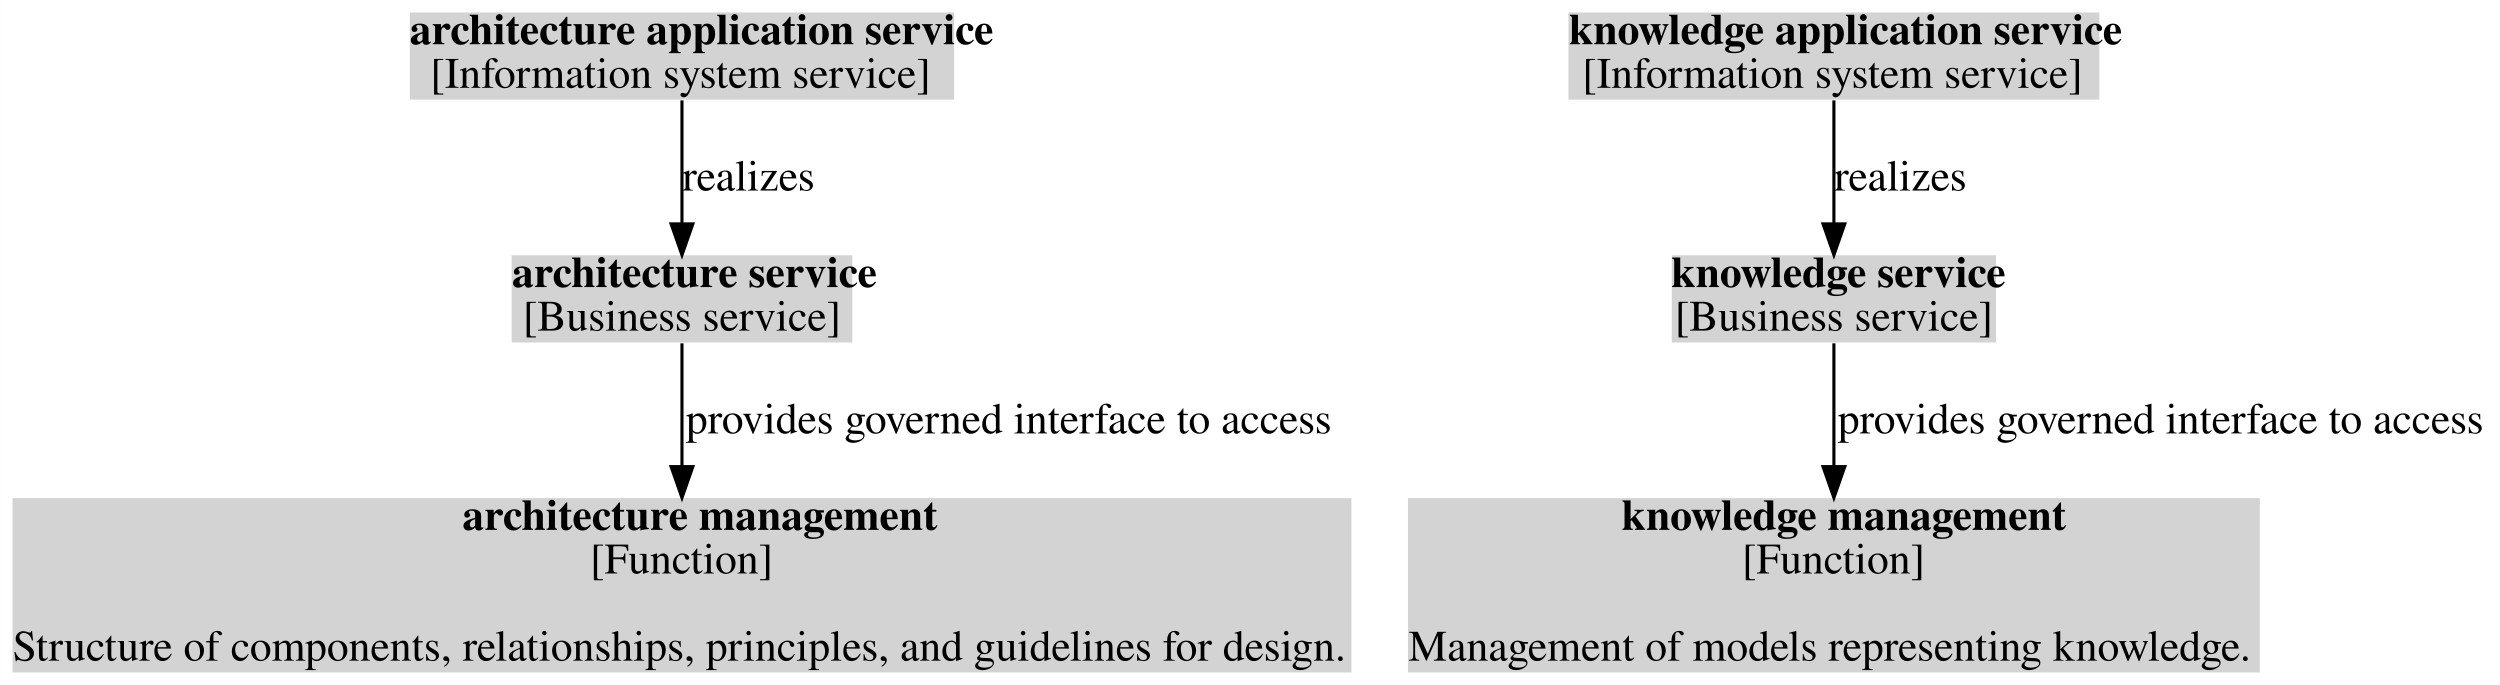
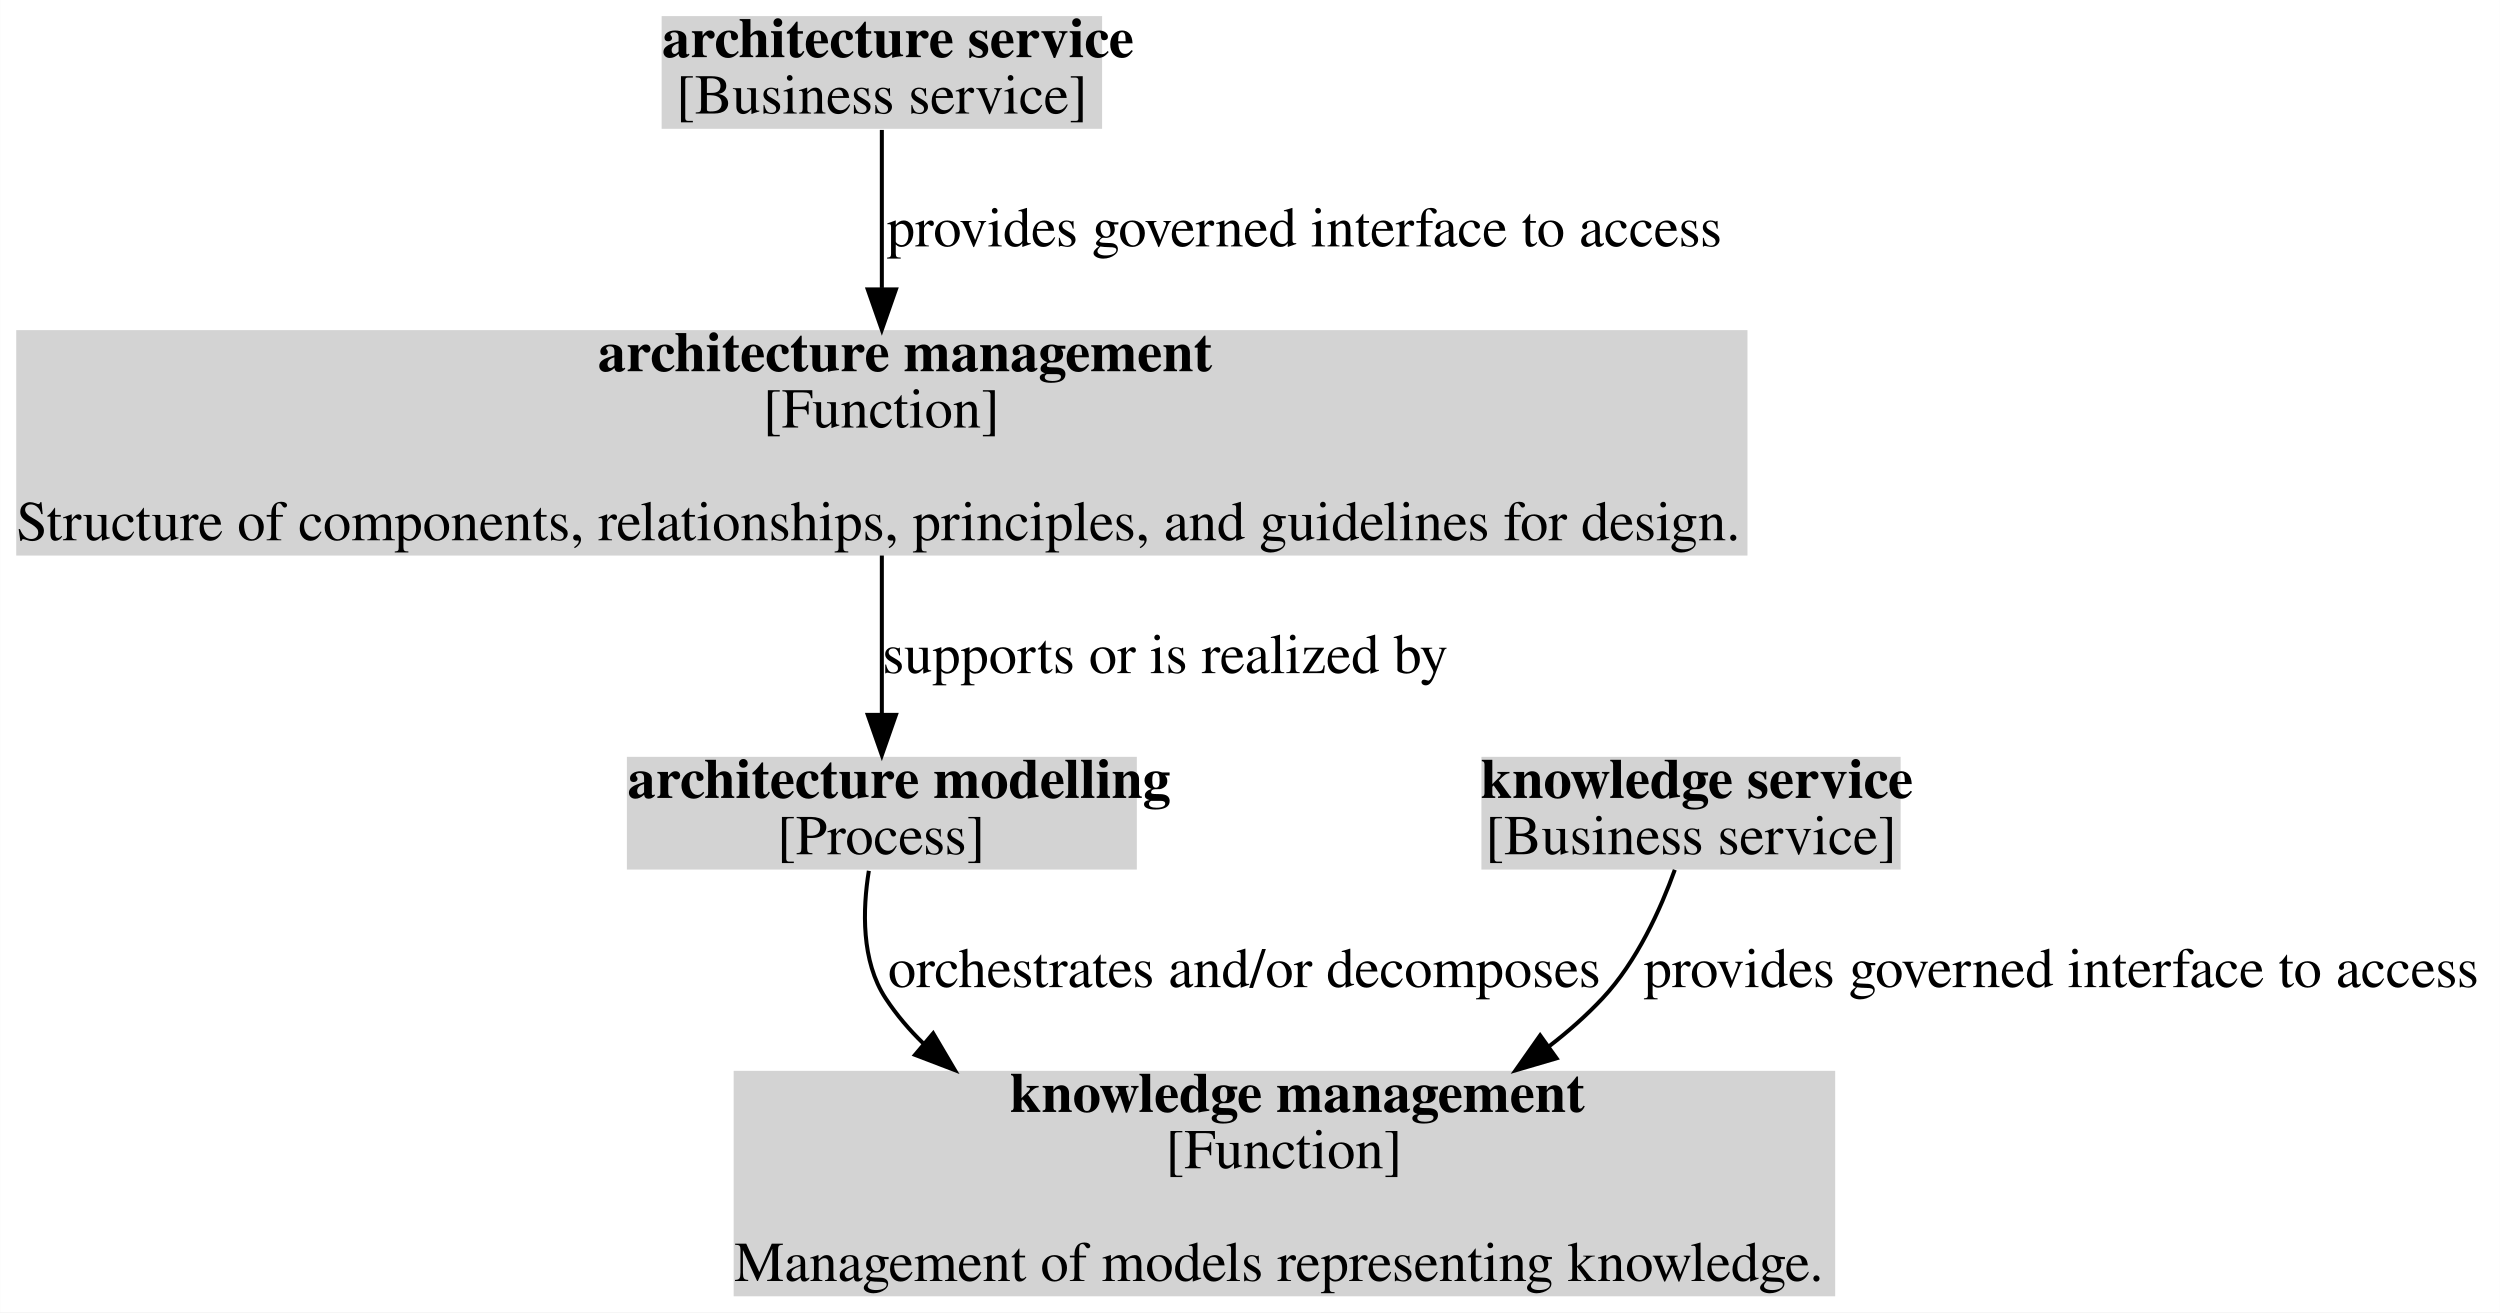
- <svg xmlns="http://www.w3.org/2000/svg" width="803pt" height="220pt" viewBox="0.00 0.00 802.92 220.00">
-   <g id="graph0" class="graph" transform="scale(1 1) rotate(0) translate(4 216)">
-     <polygon fill="white" stroke="transparent" points="-4,4 -4,-216 798.92,-216 798.92,4 -4,4" />
+ <svg xmlns="http://www.w3.org/2000/svg" width="621pt" height="326pt" viewBox="0.00 0.00 620.92 326.00">
+   <g id="graph0" class="graph" transform="scale(1 1) rotate(0) translate(4 322)">
+     <polygon fill="white" stroke="transparent" points="-4,4 -4,-322 616.92,-322 616.92,4 -4,4" />
    <g id="node1" class="node">
-       <polygon fill="lightgrey" stroke="transparent" points="302.42,-212 127.61,-212 127.61,-184 302.42,-184 302.42,-212" />
-       <text text-anchor="start" x="127.56" y="-201.8" font-family="Times,serif" font-weight="bold" font-size="14.00">architecture application service</text>
-       <text text-anchor="start" x="134.15" y="-187.8" font-family="Times,serif" font-size="14.00">[Information system service]</text>
+       <polygon fill="lightgrey" stroke="transparent" points="269.72,-318 160.31,-318 160.31,-290 269.72,-290 269.72,-318" />
+       <text text-anchor="start" x="160.41" y="-307.8" font-family="Times,serif" font-weight="bold" font-size="14.00">architecture service</text>
+       <text text-anchor="start" x="163.88" y="-293.8" font-family="Times,serif" font-size="14.00">[Business service]</text>
    </g>
    <g id="node2" class="node">
-       <polygon fill="lightgrey" stroke="transparent" points="269.72,-134 160.31,-134 160.31,-106 269.72,-106 269.72,-134" />
-       <text text-anchor="start" x="160.41" y="-123.8" font-family="Times,serif" font-weight="bold" font-size="14.00">architecture service</text>
-       <text text-anchor="start" x="163.88" y="-109.8" font-family="Times,serif" font-size="14.00">[Business service]</text>
+       <polygon fill="lightgrey" stroke="transparent" points="430.03,-240 -0.01,-240 -0.01,-184 430.03,-184 430.03,-240" />
+       <text text-anchor="start" x="144.47" y="-229.8" font-family="Times,serif" font-weight="bold" font-size="14.00">architecture management</text>
+       <text text-anchor="start" x="185.46" y="-215.8" font-family="Times,serif" font-size="14.00">[Function]</text>
+       <text text-anchor="start" x="0" y="-187.8" font-family="Times,serif" font-size="14.00">Structure of components, relationships, principles, and guidelines for design.</text>
+     </g>
+     <g id="edge3" class="edge">
+       <path fill="none" stroke="black" d="M215.01,-289.72C215.01,-279.36 215.01,-264.42 215.01,-250.48" />
+       <polygon fill="black" stroke="black" points="218.51,-250.11 215.01,-240.11 211.51,-250.11 218.51,-250.11" />
+       <text text-anchor="middle" x="319.96" y="-260.8" font-family="Times,serif" font-size="14.00">provides governed interface to access</text>
+     </g>
+     <g id="node4" class="node">
+       <polygon fill="lightgrey" stroke="transparent" points="278.35,-134 151.68,-134 151.68,-106 278.35,-106 278.35,-134" />
+       <text text-anchor="start" x="151.84" y="-123.8" font-family="Times,serif" font-weight="bold" font-size="14.00">architecture modelling</text>
+       <text text-anchor="start" x="188.96" y="-109.8" font-family="Times,serif" font-size="14.00">[Process]</text>
+     </g>
+     <g id="edge4" class="edge">
+       <path fill="none" stroke="black" d="M215.01,-184C215.01,-171.47 215.01,-156.72 215.01,-144.64" />
+       <polygon fill="black" stroke="black" points="218.51,-144.43 215.01,-134.43 211.51,-144.43 218.51,-144.43" />
+       <text text-anchor="middle" x="285.38" y="-154.8" font-family="Times,serif" font-size="14.00">supports or is realized by</text>
+     </g>
+     <g id="node3" class="node">
+       <polygon fill="lightgrey" stroke="transparent" points="451.82,-56 178.2,-56 178.2,0 451.82,0 451.82,-56" />
+       <text text-anchor="start" x="246.78" y="-45.8" font-family="Times,serif" font-weight="bold" font-size="14.00">knowledge management</text>
+       <text text-anchor="start" x="285.46" y="-31.8" font-family="Times,serif" font-size="14.00">[Function]</text>
+       <text text-anchor="start" x="178.36" y="-3.8" font-family="Times,serif" font-size="14.00">Management of models representing knowledge.</text>
    </g>
    <g id="edge1" class="edge">
-       <path fill="none" stroke="black" d="M215.01,-183.76C215.01,-172.86 215.01,-157.15 215.01,-144.18" />
-       <polygon fill="black" stroke="black" points="218.51,-144.09 215.01,-134.09 211.51,-144.09 218.51,-144.09" />
-       <text text-anchor="middle" x="236.38" y="-154.8" font-family="Times,serif" font-size="14.00">realizes</text>
+       <path fill="none" stroke="black" d="M211.78,-105.69C210.23,-96.1 209.86,-83.26 215.96,-74 218.68,-69.88 221.87,-66.13 225.41,-62.72" />
+       <polygon fill="black" stroke="black" points="227.76,-65.32 233.14,-56.19 223.25,-59.97 227.76,-65.32" />
+       <text text-anchor="middle" x="305.04" y="-76.8" font-family="Times,serif" font-size="14.00">orchestrates and/or decomposes</text>
    </g>
-     <g id="node3" class="node">
-       <polygon fill="lightgrey" stroke="transparent" points="430.03,-56 -0.01,-56 -0.01,0 430.03,0 430.03,-56" />
-       <text text-anchor="start" x="144.47" y="-45.8" font-family="Times,serif" font-weight="bold" font-size="14.00">architecture management</text>
-       <text text-anchor="start" x="185.46" y="-31.8" font-family="Times,serif" font-size="14.00">[Function]</text>
-       <text text-anchor="start" x="0" y="-3.8" font-family="Times,serif" font-size="14.00">Structure of components, relationships, principles, and guidelines for design.</text>
+     <g id="node5" class="node">
+       <polygon fill="lightgrey" stroke="transparent" points="468.08,-134 363.94,-134 363.94,-106 468.08,-106 468.08,-134" />
+       <text text-anchor="start" x="363.73" y="-123.8" font-family="Times,serif" font-weight="bold" font-size="14.00">knowledge service</text>
+       <text text-anchor="start" x="364.88" y="-109.8" font-family="Times,serif" font-size="14.00">[Business service]</text>
    </g>
    <g id="edge2" class="edge">
-       <path fill="none" stroke="black" d="M215.01,-105.72C215.01,-95.36 215.01,-80.42 215.01,-66.48" />
-       <polygon fill="black" stroke="black" points="218.51,-66.11 215.01,-56.11 211.51,-66.11 218.51,-66.11" />
-       <text text-anchor="middle" x="319.96" y="-76.8" font-family="Times,serif" font-size="14.00">provides governed interface to access</text>
-     </g>
-     <g id="node4" class="node">
-       <polygon fill="lightgrey" stroke="transparent" points="670.28,-212 499.74,-212 499.74,-184 670.28,-184 670.28,-212" />
-       <text text-anchor="start" x="499.88" y="-201.8" font-family="Times,serif" font-weight="bold" font-size="14.00">knowledge application service</text>
-       <text text-anchor="start" x="504.15" y="-187.8" font-family="Times,serif" font-size="14.00">[Information system service]</text>
-     </g>
-     <g id="node6" class="node">
-       <polygon fill="lightgrey" stroke="transparent" points="637.08,-134 532.94,-134 532.94,-106 637.08,-106 637.08,-134" />
-       <text text-anchor="start" x="532.73" y="-123.8" font-family="Times,serif" font-weight="bold" font-size="14.00">knowledge service</text>
-       <text text-anchor="start" x="533.88" y="-109.8" font-family="Times,serif" font-size="14.00">[Business service]</text>
-     </g>
-     <g id="edge3" class="edge">
-       <path fill="none" stroke="black" d="M585.01,-183.76C585.01,-172.86 585.01,-157.15 585.01,-144.18" />
-       <polygon fill="black" stroke="black" points="588.51,-144.09 585.01,-134.09 581.51,-144.09 588.51,-144.09" />
-       <text text-anchor="middle" x="606.38" y="-154.8" font-family="Times,serif" font-size="14.00">realizes</text>
-     </g>
-     <g id="node5" class="node">
-       <polygon fill="lightgrey" stroke="transparent" points="721.82,-56 448.2,-56 448.2,0 721.82,0 721.82,-56" />
-       <text text-anchor="start" x="516.78" y="-45.8" font-family="Times,serif" font-weight="bold" font-size="14.00">knowledge management</text>
-       <text text-anchor="start" x="555.46" y="-31.8" font-family="Times,serif" font-size="14.00">[Function]</text>
-       <text text-anchor="start" x="448.36" y="-3.8" font-family="Times,serif" font-size="14.00">Management of models representing knowledge.</text>
-     </g>
-     <g id="edge4" class="edge">
-       <path fill="none" stroke="black" d="M585.01,-105.72C585.01,-95.36 585.01,-80.42 585.01,-66.48" />
-       <polygon fill="black" stroke="black" points="588.51,-66.11 585.01,-56.11 581.51,-66.11 588.51,-66.11" />
-       <text text-anchor="middle" x="689.96" y="-76.8" font-family="Times,serif" font-size="14.00">provides governed interface to access</text>
+       <path fill="none" stroke="black" d="M411.98,-105.94C408.47,-96.23 402.58,-83.13 394.01,-74 390,-69.72 385.48,-65.74 380.7,-62.06" />
+       <polygon fill="black" stroke="black" points="382.61,-59.12 372.44,-56.14 378.53,-64.81 382.61,-59.12" />
+       <text text-anchor="middle" x="507.96" y="-76.8" font-family="Times,serif" font-size="14.00">provides governed interface to access</text>
    </g>
  </g>
</svg>
